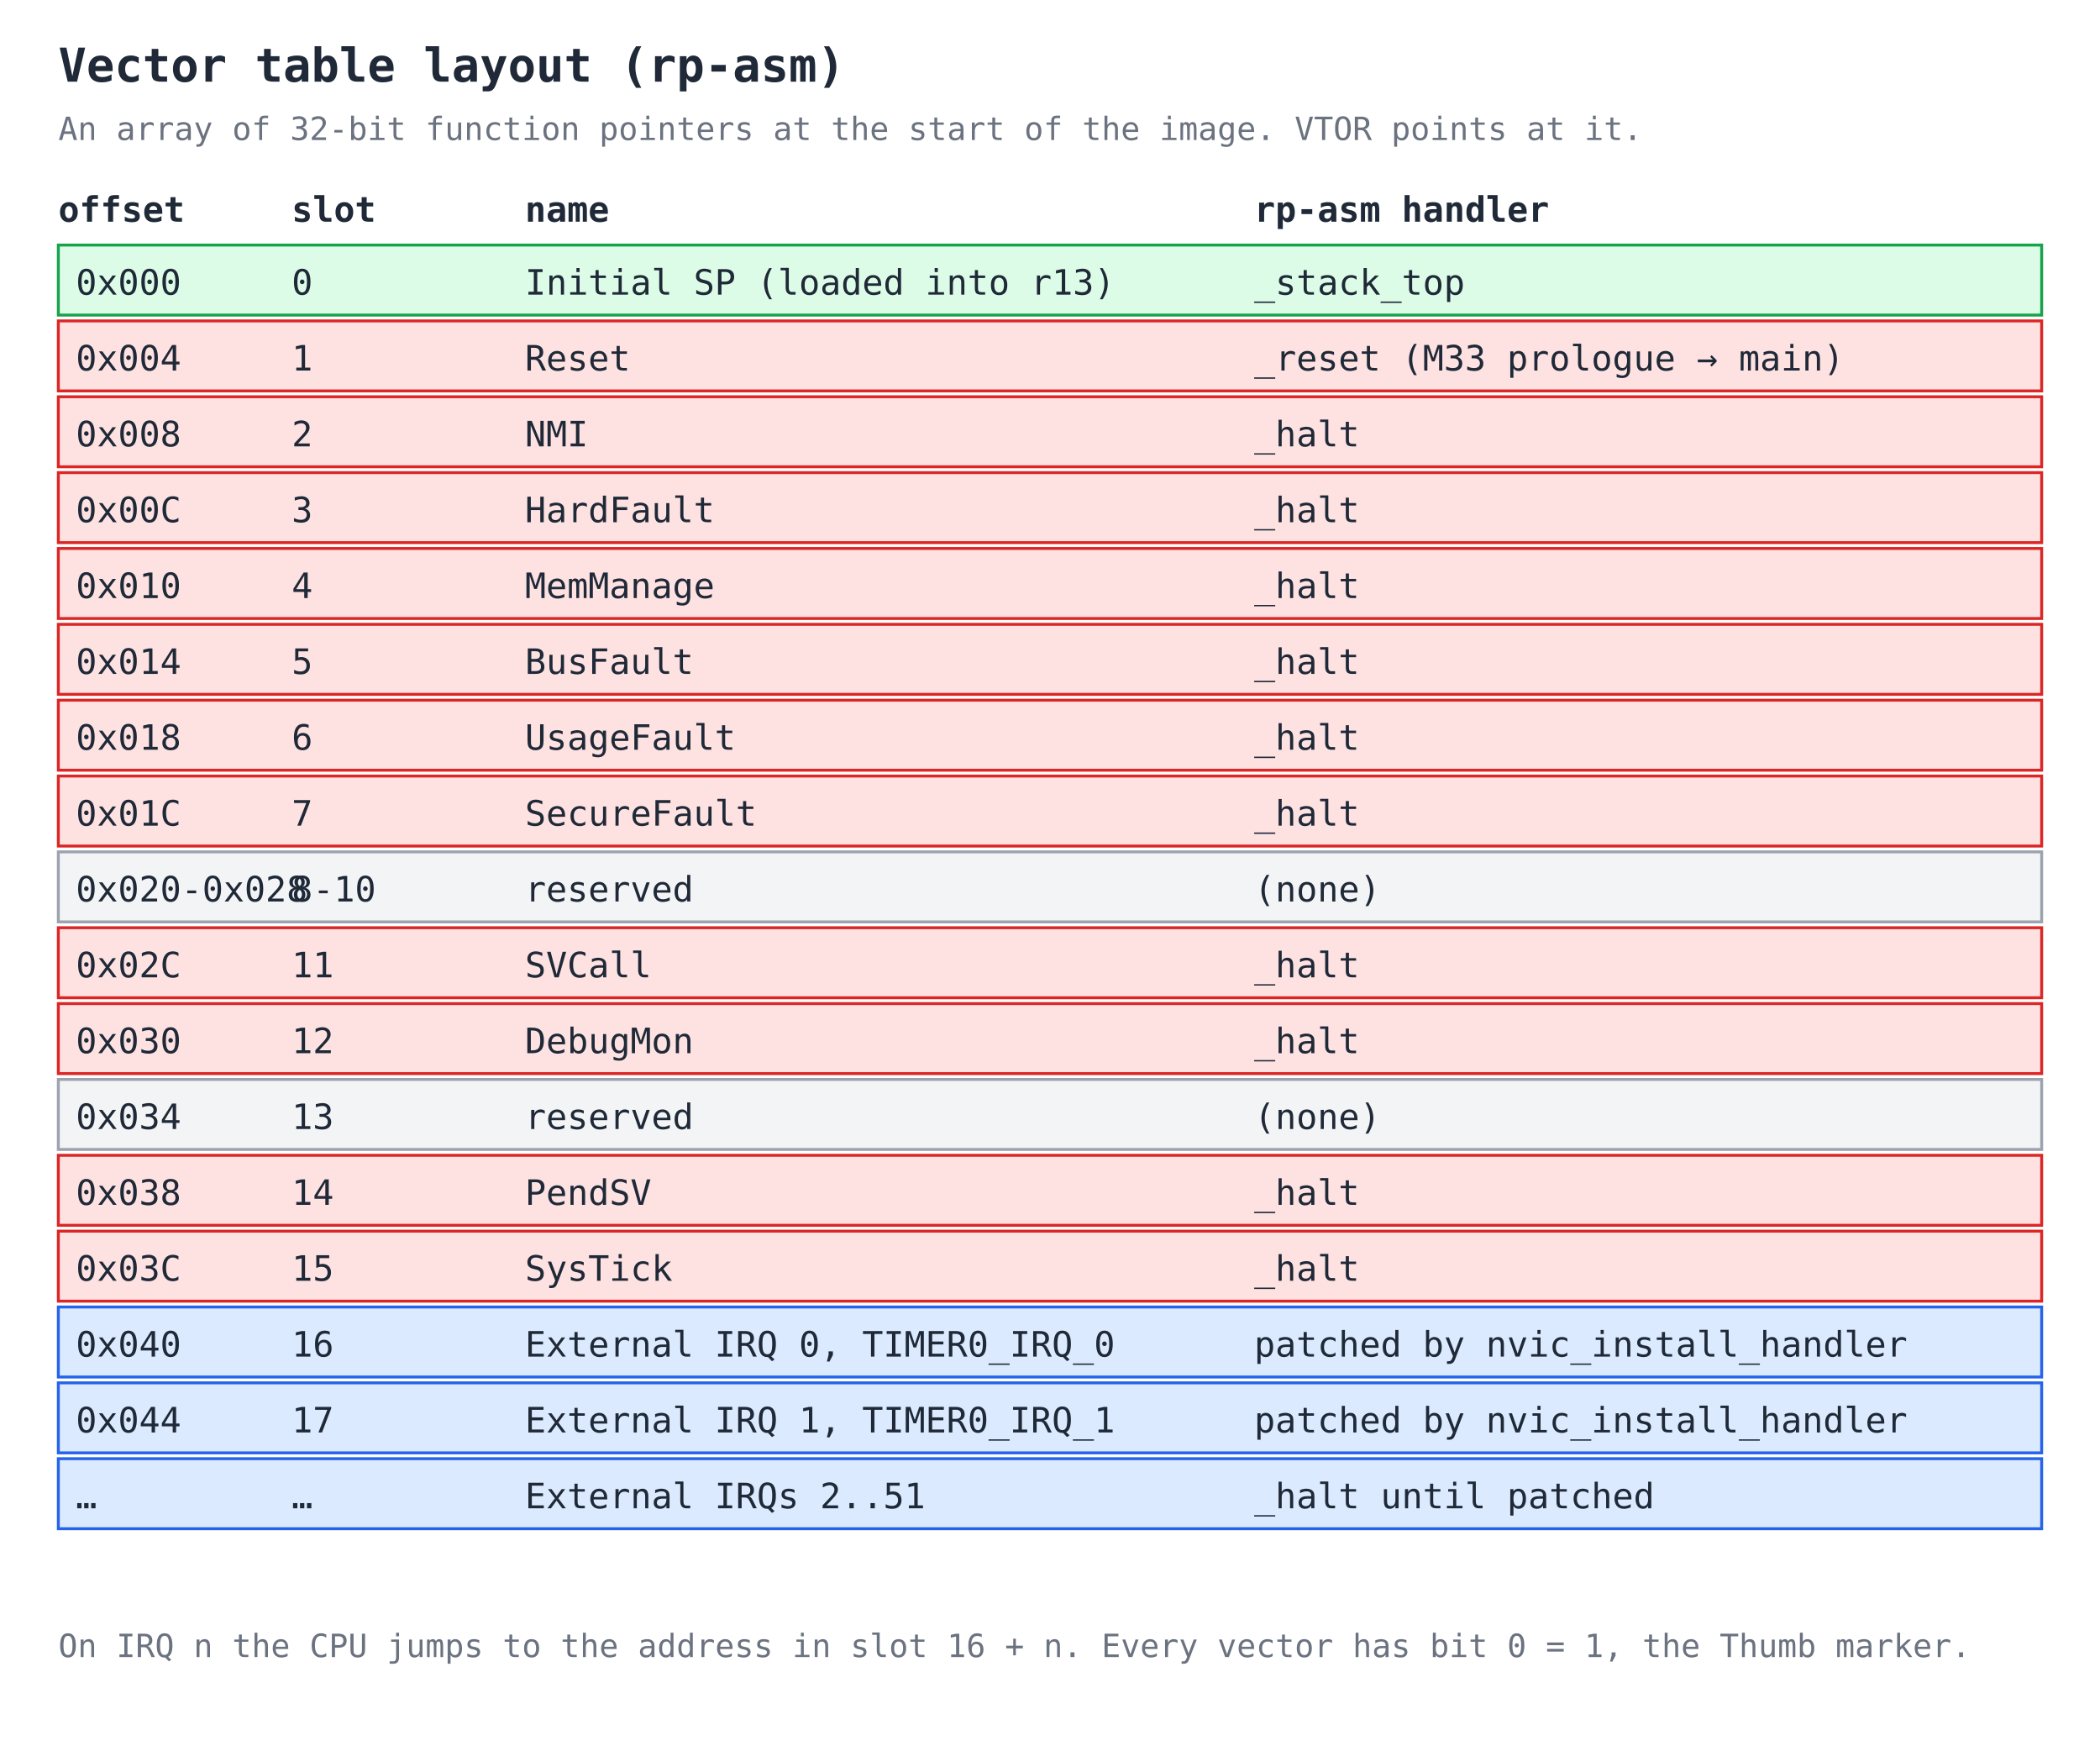
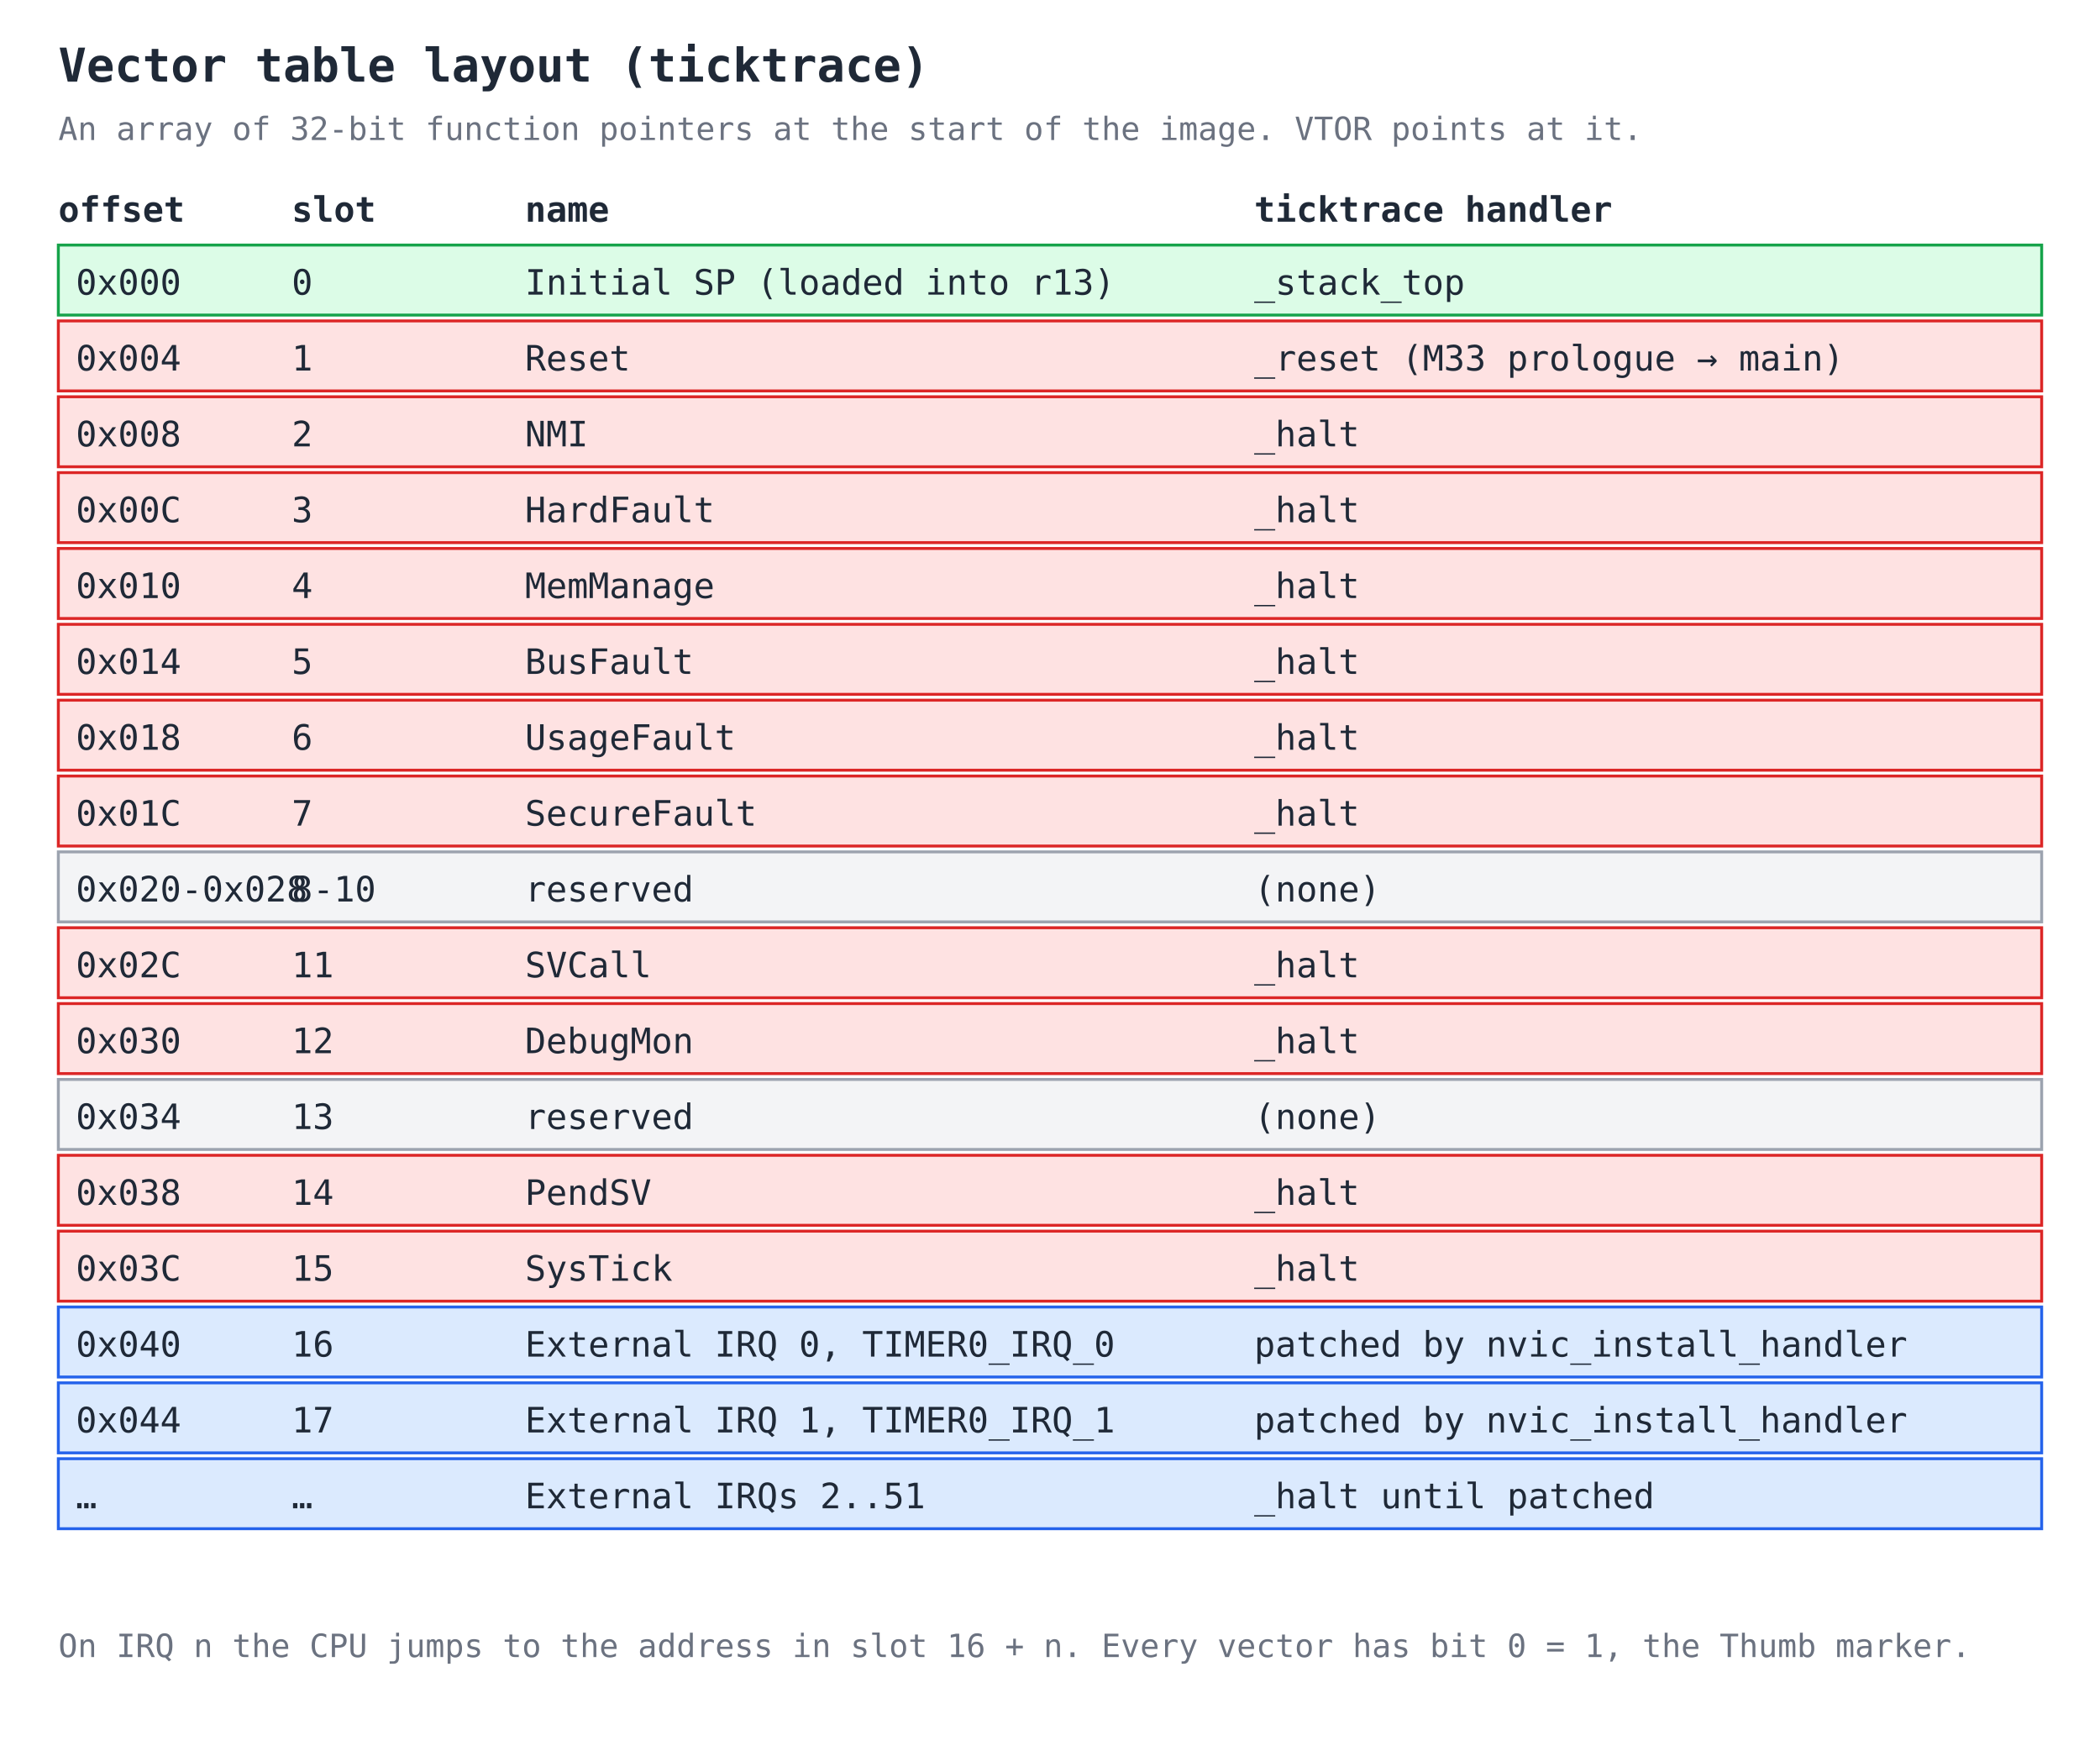
<svg xmlns="http://www.w3.org/2000/svg" viewBox="0 0 720 600" font-family="ui-monospace, Menlo, Monaco, monospace" font-size="12">
  <style>
    /* Light theme defaults: text falls back to near-black. */
    text { fill: #1f2937; }

.title { font-size: 16px; font-weight: bold; }
    .note  { font-size: 11px; fill: #6b7280; }
    .h     { font-weight: bold; }
    .sys   { fill: #fee2e2; stroke: #dc2626; }
    .ext   { fill: #dbeafe; stroke: #2563eb; }
    .sp    { fill: #dcfce7; stroke: #16a34a; }
    .res   { fill: #f3f4f6; stroke: #9ca3af; }

    @media (prefers-color-scheme: dark) {
      text { fill: #e5e7eb; }
      .note { fill: #9ca3af; }
      .sys { fill: #7f1d1d; }
      .ext { fill: #1e3a8a; }
      .sp { fill: #14532d; }
      .res { fill: #1f2937; }
    }
  </style>
-   <text x="20" y="28" class="title">Vector table layout (rp-asm)</text>
+   <text x="20" y="28" class="title">Vector table layout (ticktrace)</text>
  <text x="20" y="48" class="note">An array of 32-bit function pointers at the start of the image. VTOR points at it.</text>
  <text x="20" y="76" class="h">offset</text>
  <text x="100" y="76" class="h">slot</text>
  <text x="180" y="76" class="h">name</text>
-   <text x="430" y="76" class="h">rp-asm handler</text>
+   <text x="430" y="76" class="h">ticktrace handler</text>
  <g transform="translate(20,84)">
    <rect x="0" y="0" width="680" height="24" class="sp" />
    <text x="6" y="17">0x000</text>
    <text x="80" y="17">0</text>
    <text x="160" y="17">Initial SP (loaded into r13)</text>
    <text x="410" y="17">_stack_top</text>
    <rect x="0" y="26" width="680" height="24" class="sys" />
    <text x="6" y="43">0x004</text>
    <text x="80" y="43">1</text>
    <text x="160" y="43">Reset</text>
    <text x="410" y="43">_reset (M33 prologue → main)</text>
    <rect x="0" y="52" width="680" height="24" class="sys" />
    <text x="6" y="69">0x008</text>
    <text x="80" y="69">2</text>
    <text x="160" y="69">NMI</text>
    <text x="410" y="69">_halt</text>
    <rect x="0" y="78" width="680" height="24" class="sys" />
    <text x="6" y="95">0x00C</text>
    <text x="80" y="95">3</text>
    <text x="160" y="95">HardFault</text>
    <text x="410" y="95">_halt</text>
    <rect x="0" y="104" width="680" height="24" class="sys" />
    <text x="6" y="121">0x010</text>
    <text x="80" y="121">4</text>
    <text x="160" y="121">MemManage</text>
    <text x="410" y="121">_halt</text>
    <rect x="0" y="130" width="680" height="24" class="sys" />
    <text x="6" y="147">0x014</text>
    <text x="80" y="147">5</text>
    <text x="160" y="147">BusFault</text>
    <text x="410" y="147">_halt</text>
    <rect x="0" y="156" width="680" height="24" class="sys" />
    <text x="6" y="173">0x018</text>
    <text x="80" y="173">6</text>
    <text x="160" y="173">UsageFault</text>
    <text x="410" y="173">_halt</text>
    <rect x="0" y="182" width="680" height="24" class="sys" />
    <text x="6" y="199">0x01C</text>
    <text x="80" y="199">7</text>
    <text x="160" y="199">SecureFault</text>
    <text x="410" y="199">_halt</text>
    <rect x="0" y="208" width="680" height="24" class="res" />
    <text x="6" y="225">0x020-0x028</text>
    <text x="80" y="225">8-10</text>
    <text x="160" y="225">reserved</text>
    <text x="410" y="225">(none)</text>
    <rect x="0" y="234" width="680" height="24" class="sys" />
    <text x="6" y="251">0x02C</text>
    <text x="80" y="251">11</text>
    <text x="160" y="251">SVCall</text>
    <text x="410" y="251">_halt</text>
    <rect x="0" y="260" width="680" height="24" class="sys" />
    <text x="6" y="277">0x030</text>
    <text x="80" y="277">12</text>
    <text x="160" y="277">DebugMon</text>
    <text x="410" y="277">_halt</text>
    <rect x="0" y="286" width="680" height="24" class="res" />
    <text x="6" y="303">0x034</text>
    <text x="80" y="303">13</text>
    <text x="160" y="303">reserved</text>
    <text x="410" y="303">(none)</text>
    <rect x="0" y="312" width="680" height="24" class="sys" />
    <text x="6" y="329">0x038</text>
    <text x="80" y="329">14</text>
    <text x="160" y="329">PendSV</text>
    <text x="410" y="329">_halt</text>
    <rect x="0" y="338" width="680" height="24" class="sys" />
    <text x="6" y="355">0x03C</text>
    <text x="80" y="355">15</text>
    <text x="160" y="355">SysTick</text>
    <text x="410" y="355">_halt</text>
    <rect x="0" y="364" width="680" height="24" class="ext" />
    <text x="6" y="381">0x040</text>
    <text x="80" y="381">16</text>
    <text x="160" y="381">External IRQ 0, TIMER0_IRQ_0</text>
    <text x="410" y="381">patched by nvic_install_handler</text>
    <rect x="0" y="390" width="680" height="24" class="ext" />
    <text x="6" y="407">0x044</text>
    <text x="80" y="407">17</text>
    <text x="160" y="407">External IRQ 1, TIMER0_IRQ_1</text>
    <text x="410" y="407">patched by nvic_install_handler</text>
    <rect x="0" y="416" width="680" height="24" class="ext" />
    <text x="6" y="433">…</text>
    <text x="80" y="433">…</text>
    <text x="160" y="433">External IRQs 2..51</text>
    <text x="410" y="433">_halt until patched</text>
  </g>
  <text x="20" y="568" class="note">On IRQ n the CPU jumps to the address in slot 16 + n. Every vector has bit 0 = 1, the Thumb marker.</text>
</svg>
